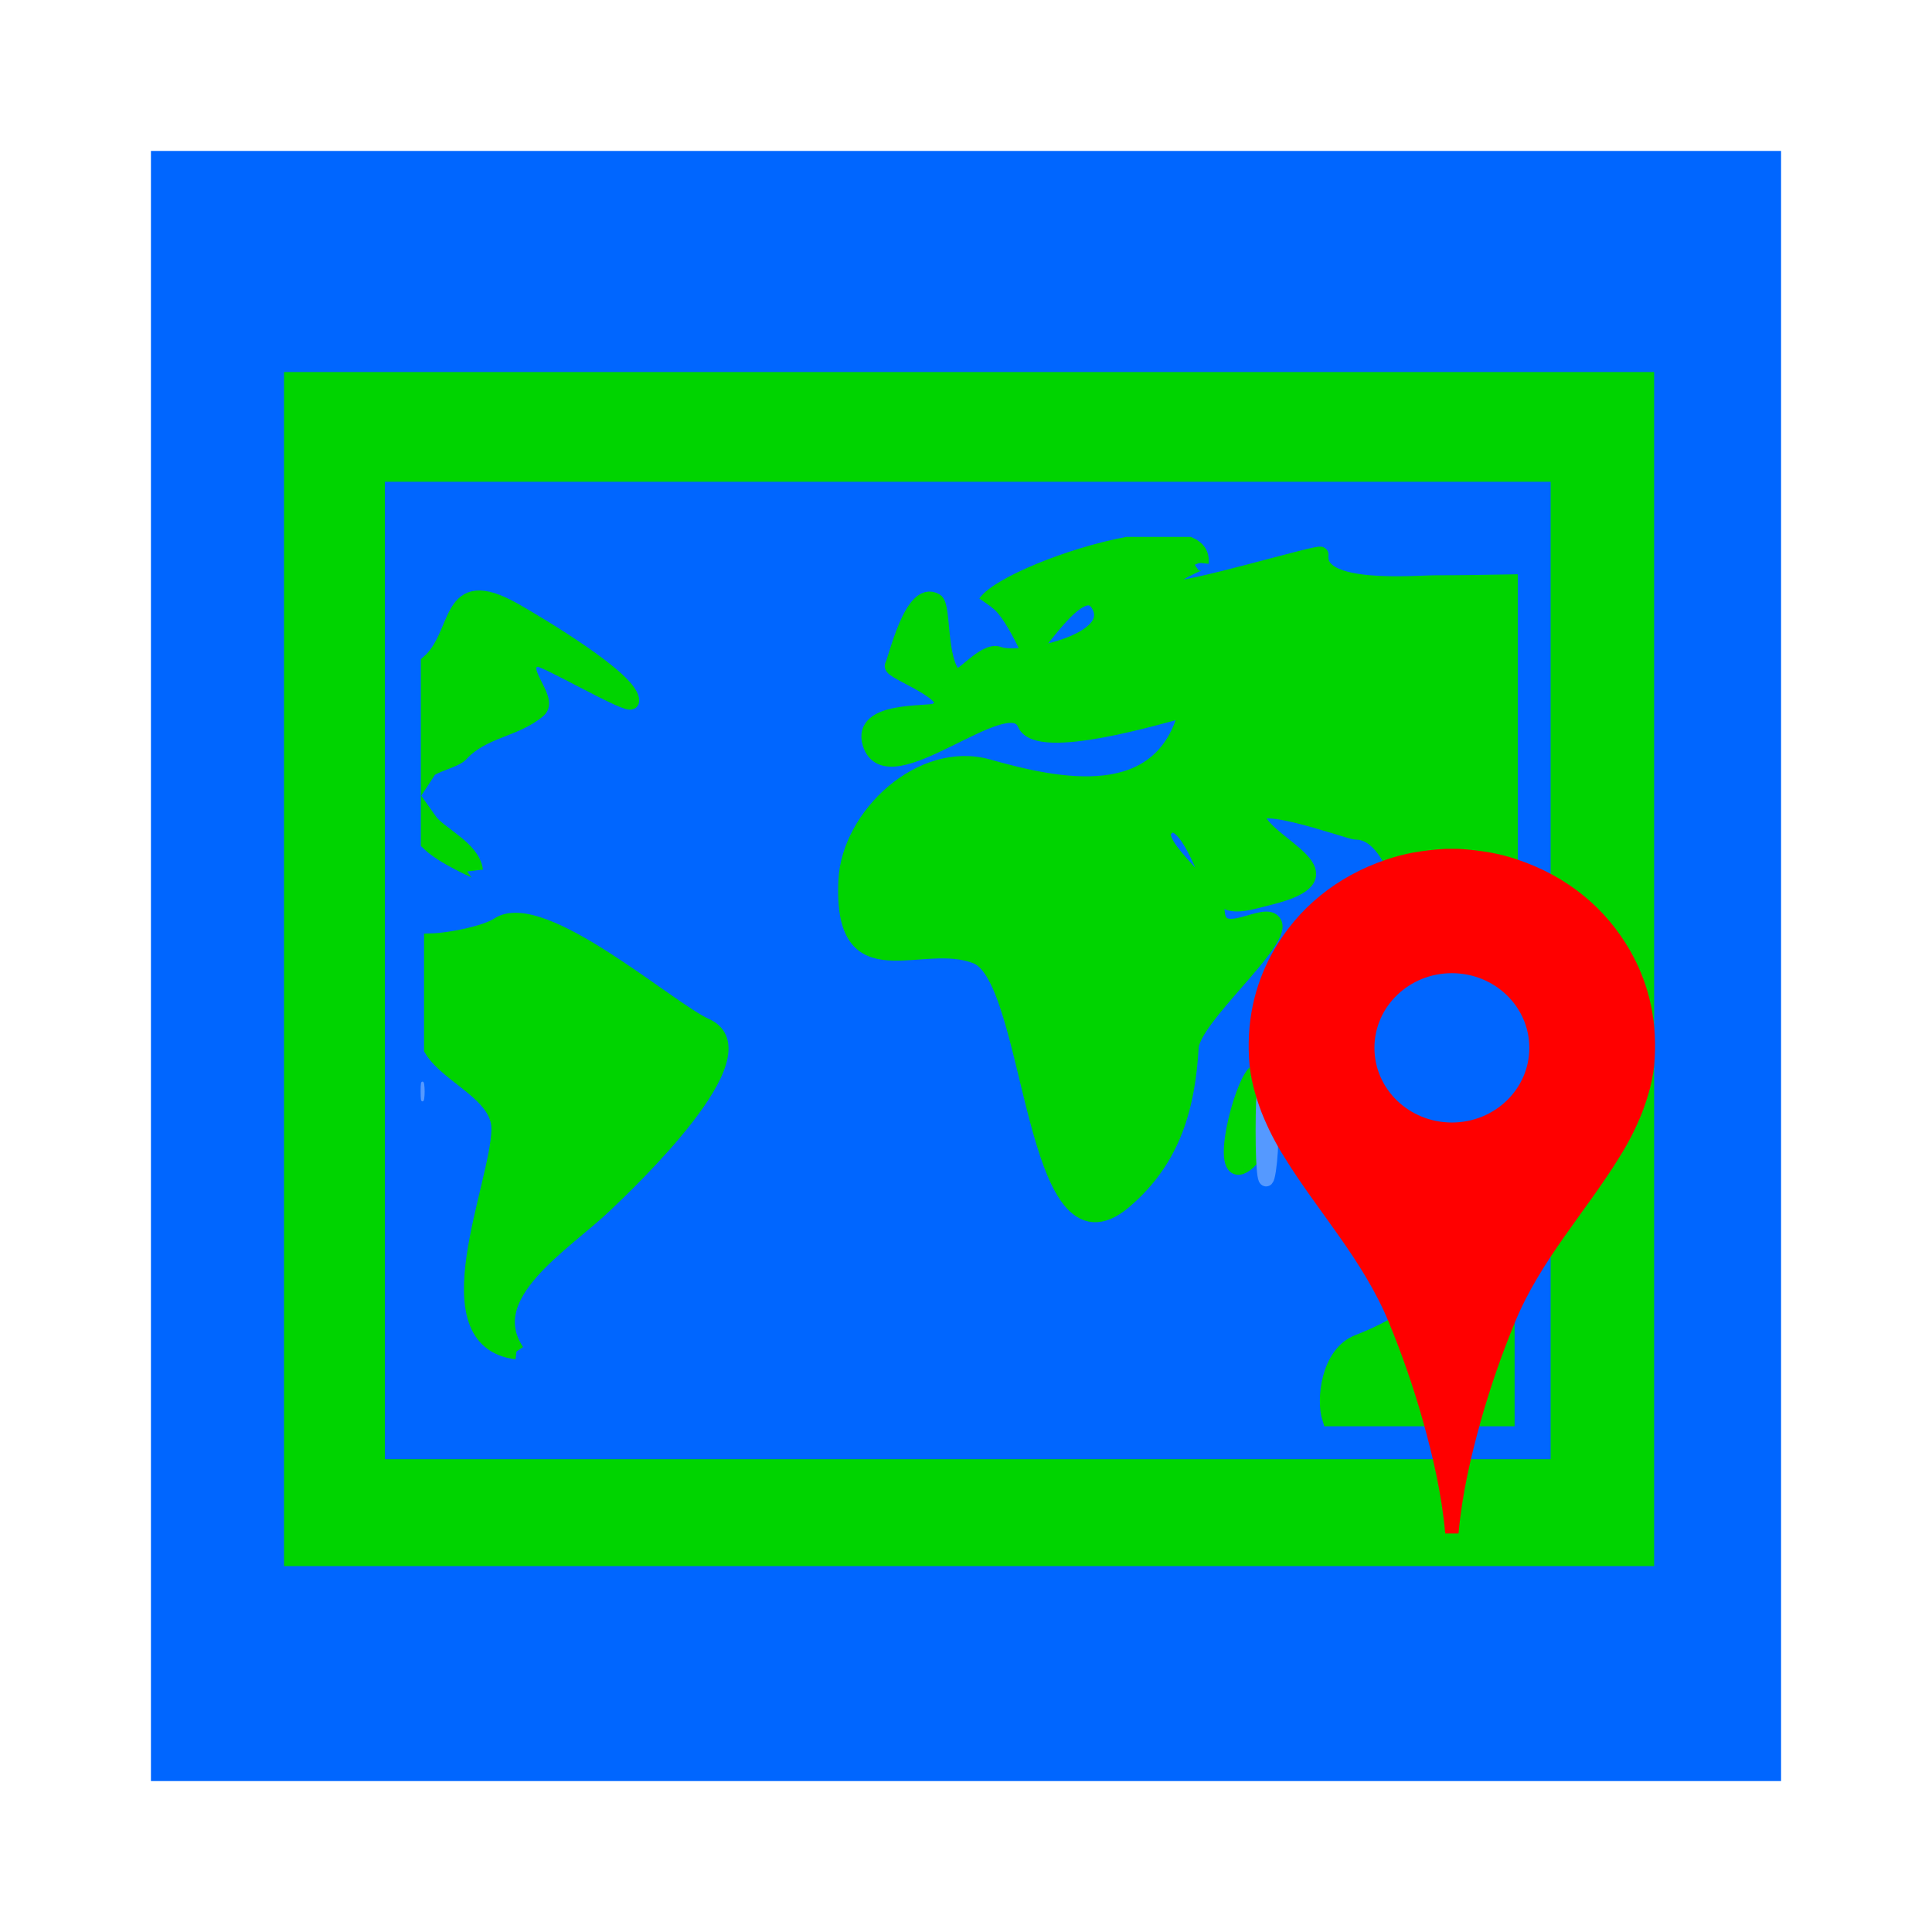
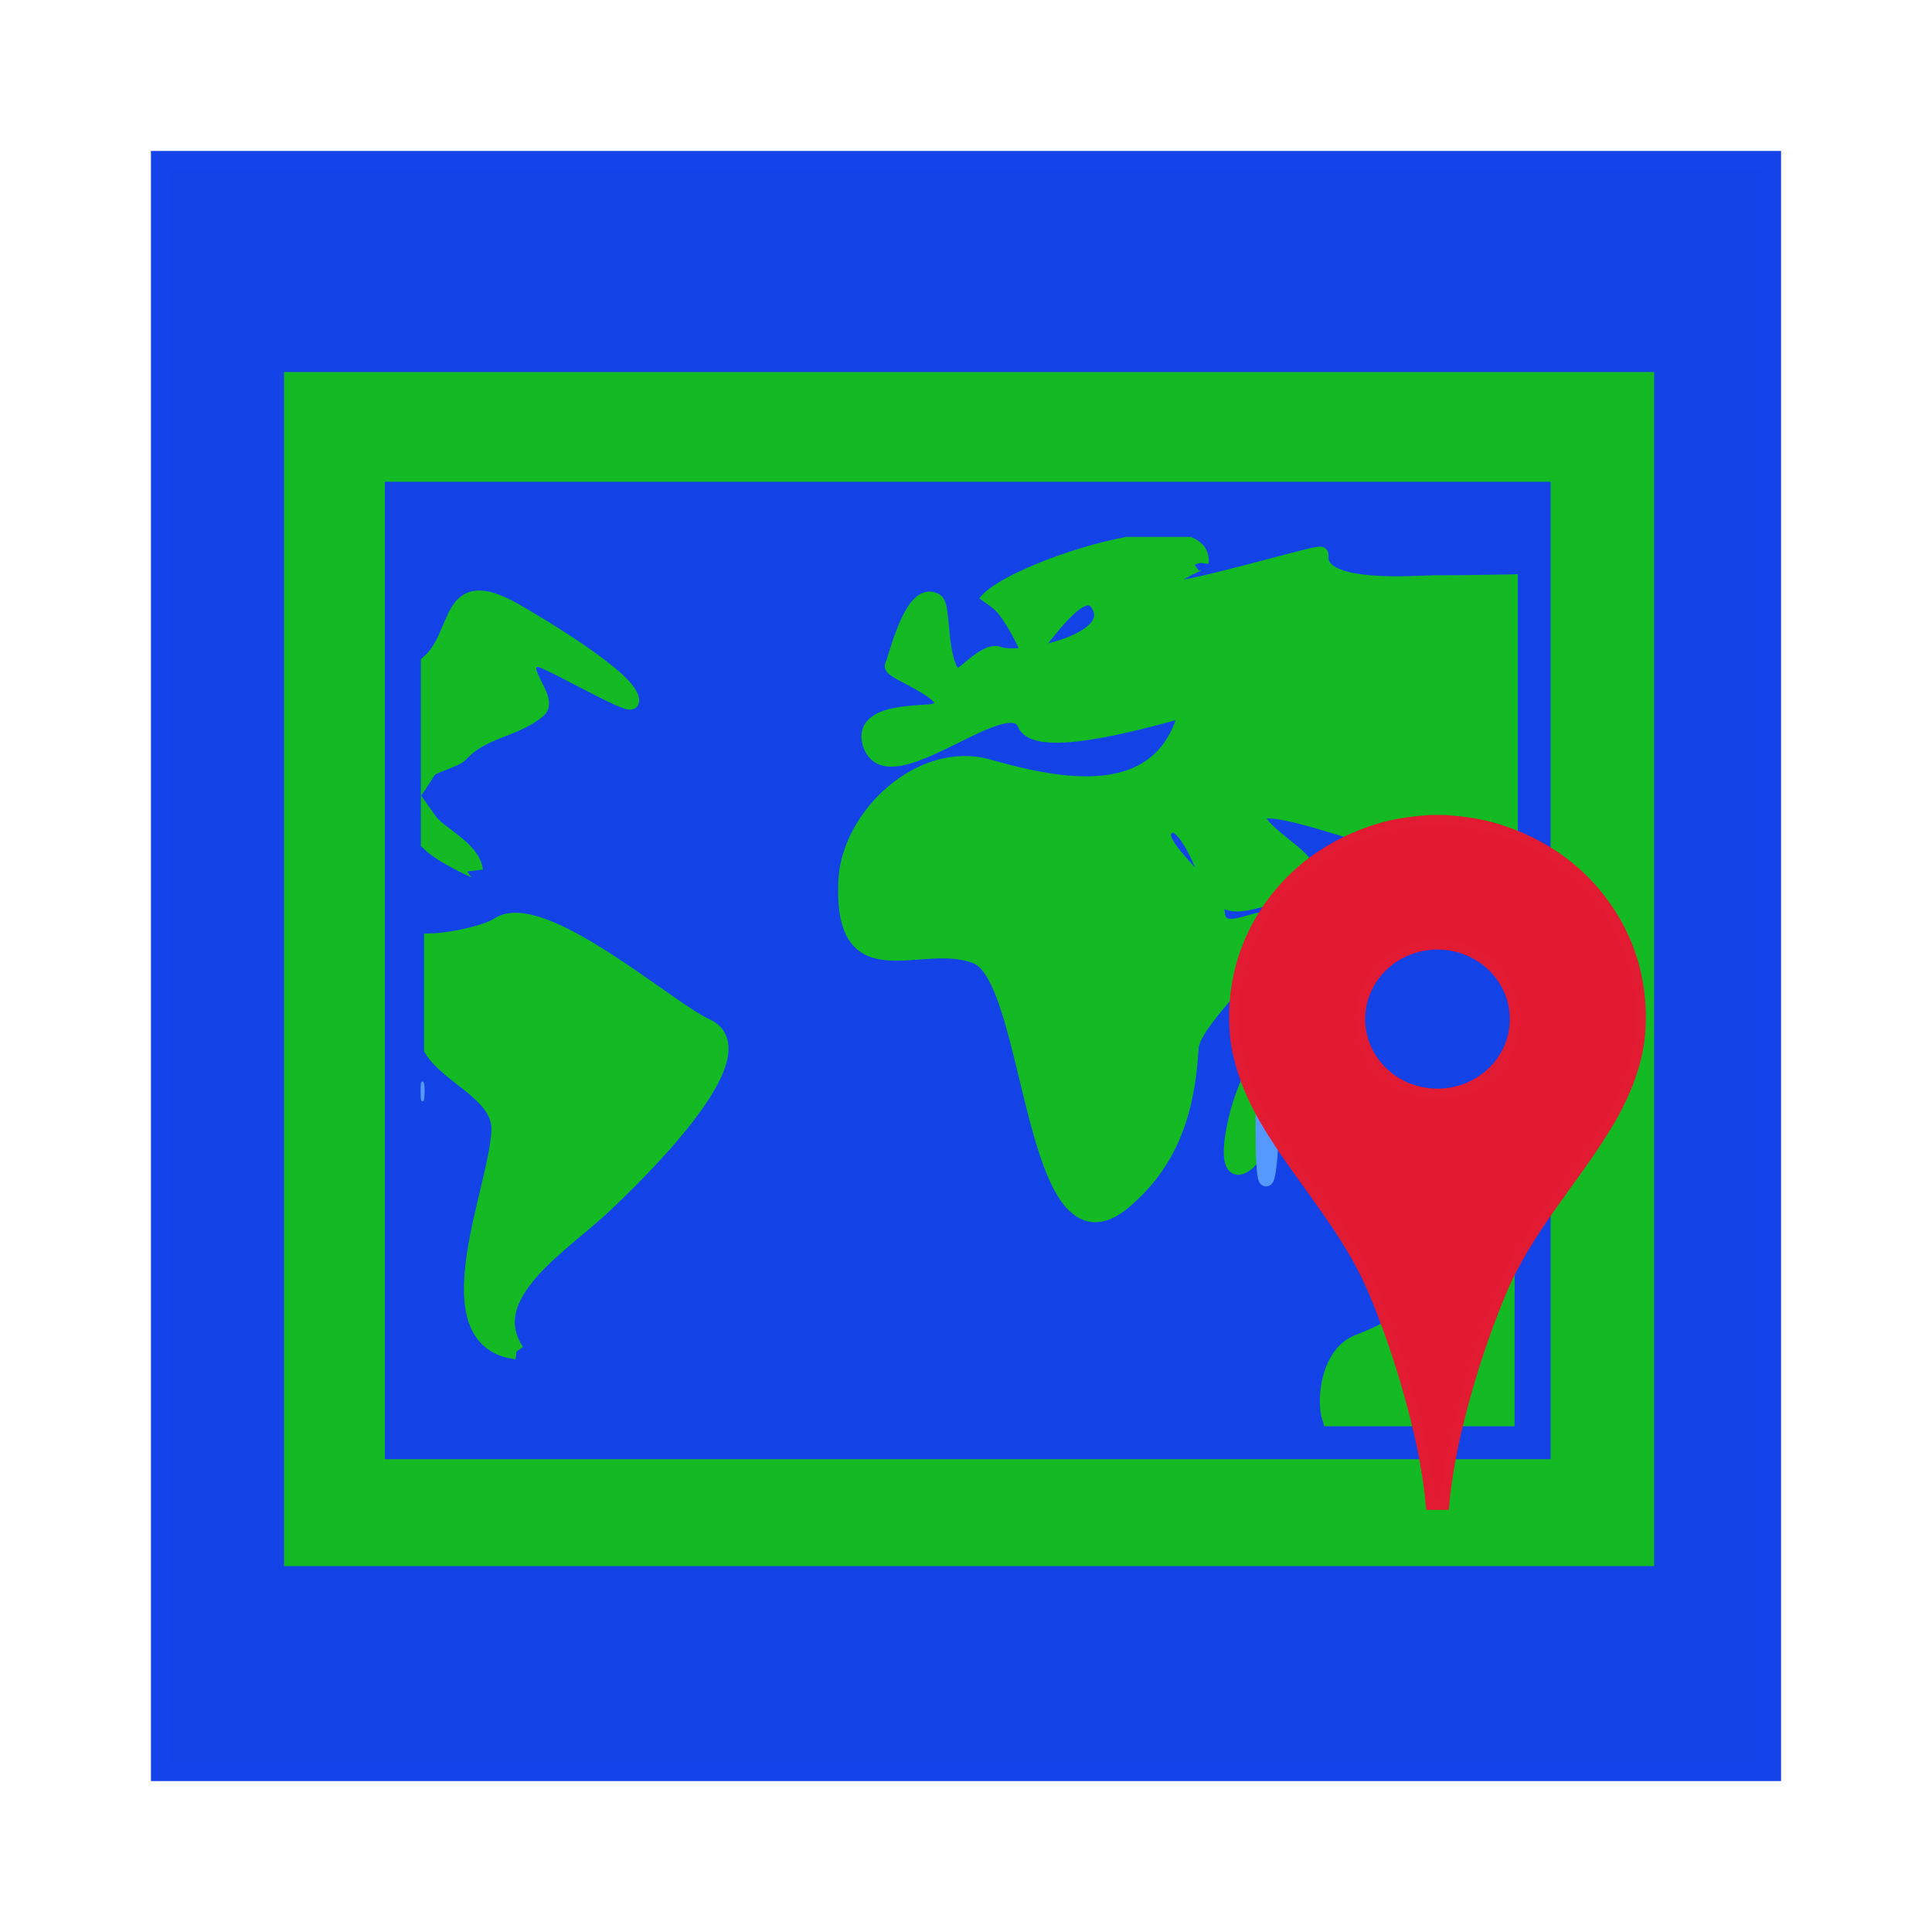
<svg xmlns="http://www.w3.org/2000/svg" width="96" height="96" id="svg2" version="1.1">
  <defs id="defs4">
    <clipPath clipPathUnits="userSpaceOnUse" id="clipPath920">
      <path d="M 0,96 96,96 96,0 0,0 0,96 z" id="path922" />
    </clipPath>
    <clipPath clipPathUnits="userSpaceOnUse" id="clipPath920-1">
      <path d="M 0,96 96,96 96,0 0,0 0,96 z" id="path922-7" />
    </clipPath>
    <clipPath clipPathUnits="userSpaceOnUse" id="clipPath942">
      <path d="M 0,96 96,96 96,0 0,0 0,96 z" id="path944" />
    </clipPath>
  </defs>
  <g id="layer1" transform="translate(0,-956.3622)">
-     <path style="fill:#0066ff;stroke:#0066ff;stroke-width:1px;stroke-linecap:butt;stroke-linejoin:miter;stroke-opacity:1" d="M 8,8 8,88 88,88 88,8 z" id="path3008" transform="translate(0,956.3622)" />
-     <g id="g916" transform="matrix(0.7872983,0,0,-0.7872983,10.36318,1042.305)" style="fill:#00d400;stroke:#00d400">
-       <g id="g918" clip-path="url(#clipPath920-1)" style="fill:#00d400;stroke:#00d400">
-         <path d="m 85.204,16.565 -74.576,0 0,62.692 74.576,0 0,-62.692 z m 5.532,68.617 -85.473,0 0,-74.363 85.473,0 0,74.363 z M 16.82,54.219 c -0.172,1.403 -2.298,2.281 -2.922,3.172 l 0,-1.411 c 0.94,-0.91 2.917,-1.718 2.922,-1.761 M 72.572,24.437 C 70.68,23.72 70.412,20.771 70.78,19.645 l 11.15,0 0,11.072 c -2.587,-1.74 -5.154,-4.678 -9.358,-6.28 m -24.1,24.385 c 3.649,-1.456 3.404,-20.501 9.325,-15.449 3.119,2.657 3.974,6.02 4.192,9.667 0.114,1.895 5.818,6.636 5.257,7.839 -0.468,0.995 -3.468,-1.459 -3.612,0.739 -0.086,1.32 -4.036,4.144 -3.309,5.164 1.099,1.558 2.67,-2.858 2.652,-2.81 1.005,-2.38 1.871,-1.959 4.043,-1.413 5.035,1.271 0.728,2.861 -0.574,4.553 -1.727,2.25 5.501,-0.437 5.969,-0.443 2.896,-0.024 3.398,-6.897 4.948,-6.555 0.991,0.219 3.489,2.726 4.772,4.24 l 0,18.052 c -1.071,-0.023 -3.555,-0.056 -4.623,-0.052 -1.259,0.009 -7.622,-0.602 -7.325,1.796 0.03,0.226 -8.619,-2.379 -9.542,-2.144 -1.107,0.291 1.986,1.762 1.971,1.628 0.066,0.567 -0.225,0.923 -0.723,1.143 l -3.924,0 C 54.37,74.1 49.87,72.26 49.054,71.102 c 0.857,1.214 2.713,-3.048 2.74,-3.059 0.36,-0.156 3.237,4.853 4.376,2.999 1.491,-2.417 -5.015,-3.693 -6.296,-3.192 -0.909,0.356 -2.429,-1.747 -2.786,-1.402 -1.053,1.034 -0.702,4.468 -1.208,4.769 -1.482,0.878 -2.501,-3.776 -2.696,-4.062 -0.25,-0.364 4.589,-1.942 2.714,-2.874 -0.482,-0.241 -4.804,0.162 -4.125,-2.042 1.077,-3.487 8.688,3.791 9.773,1.247 0.801,-1.871 8.727,0.562 10.227,0.935 -1.547,-6.337 -8.099,-4.943 -12.569,-3.678 -4.22,1.193 -8.75,-3.069 -8.952,-7.136 -0.35,-7.199 4.707,-3.367 8.22,-4.785 M 65.298,35.611 c 1.737,0.996 1.268,5.242 0.769,5.848 -0.915,-0.85 -2.385,-6.767 -0.769,-5.848 M 20.809,64.354 c 0.86,0.735 -1.711,2.808 -0.06,3.241 0.4,0.102 5.89,-3.12 5.926,-2.684 0.11,1.305 -6.05,4.947 -7.374,5.7 -4.336,2.452 -3.31,-1.465 -5.403,-3.283 l 0,-6.761 c 0.206,0.312 1.668,0.644 2.004,1.013 1.401,1.535 3.44,1.522 4.907,2.774 M 19.435,23.866 c -2.403,3.593 2.971,6.771 5.588,9.277 1.436,1.372 10.131,9.582 6.351,11.252 -2.306,1.018 -10.373,8.166 -13.083,6.369 -0.75,-0.505 -3,-0.979 -4.191,-1.012 l 0,-6.807 C 15.156,41.21 18.372,40.127 18.352,37.9 18.316,34.346 13.83,24.57 19.435,23.866" style="fill:#00d400;fill-opacity:1;fill-rule:nonzero;stroke:#00d400" id="path924" />
+     <path style="fill:#1343e7;stroke:#1443ea;stroke-width:1px;stroke-linecap:butt;stroke-linejoin:miter;stroke-opacity:1;fill-opacity:1" d="M 8,8 8,88 88,88 88,8 z" id="path3008" transform="translate(0,956.3622)" />
+     <g id="g916" transform="matrix(0.7872983,0,0,-0.7872983,10.36318,1042.305)" style="fill:#14ba24;stroke:#14ba24;stroke-opacity:1;fill-opacity:1">
+       <g id="g918" clip-path="url(#clipPath920-1)" style="fill:#14ba24;stroke:#14ba24;stroke-opacity:1;fill-opacity:1">
+         <path d="m 85.204,16.565 -74.576,0 0,62.692 74.576,0 0,-62.692 z m 5.532,68.617 -85.473,0 0,-74.363 85.473,0 0,74.363 z M 16.82,54.219 c -0.172,1.403 -2.298,2.281 -2.922,3.172 l 0,-1.411 c 0.94,-0.91 2.917,-1.718 2.922,-1.761 M 72.572,24.437 C 70.68,23.72 70.412,20.771 70.78,19.645 l 11.15,0 0,11.072 c -2.587,-1.74 -5.154,-4.678 -9.358,-6.28 m -24.1,24.385 c 3.649,-1.456 3.404,-20.501 9.325,-15.449 3.119,2.657 3.974,6.02 4.192,9.667 0.114,1.895 5.818,6.636 5.257,7.839 -0.468,0.995 -3.468,-1.459 -3.612,0.739 -0.086,1.32 -4.036,4.144 -3.309,5.164 1.099,1.558 2.67,-2.858 2.652,-2.81 1.005,-2.38 1.871,-1.959 4.043,-1.413 5.035,1.271 0.728,2.861 -0.574,4.553 -1.727,2.25 5.501,-0.437 5.969,-0.443 2.896,-0.024 3.398,-6.897 4.948,-6.555 0.991,0.219 3.489,2.726 4.772,4.24 l 0,18.052 c -1.071,-0.023 -3.555,-0.056 -4.623,-0.052 -1.259,0.009 -7.622,-0.602 -7.325,1.796 0.03,0.226 -8.619,-2.379 -9.542,-2.144 -1.107,0.291 1.986,1.762 1.971,1.628 0.066,0.567 -0.225,0.923 -0.723,1.143 l -3.924,0 C 54.37,74.1 49.87,72.26 49.054,71.102 c 0.857,1.214 2.713,-3.048 2.74,-3.059 0.36,-0.156 3.237,4.853 4.376,2.999 1.491,-2.417 -5.015,-3.693 -6.296,-3.192 -0.909,0.356 -2.429,-1.747 -2.786,-1.402 -1.053,1.034 -0.702,4.468 -1.208,4.769 -1.482,0.878 -2.501,-3.776 -2.696,-4.062 -0.25,-0.364 4.589,-1.942 2.714,-2.874 -0.482,-0.241 -4.804,0.162 -4.125,-2.042 1.077,-3.487 8.688,3.791 9.773,1.247 0.801,-1.871 8.727,0.562 10.227,0.935 -1.547,-6.337 -8.099,-4.943 -12.569,-3.678 -4.22,1.193 -8.75,-3.069 -8.952,-7.136 -0.35,-7.199 4.707,-3.367 8.22,-4.785 M 65.298,35.611 c 1.737,0.996 1.268,5.242 0.769,5.848 -0.915,-0.85 -2.385,-6.767 -0.769,-5.848 M 20.809,64.354 c 0.86,0.735 -1.711,2.808 -0.06,3.241 0.4,0.102 5.89,-3.12 5.926,-2.684 0.11,1.305 -6.05,4.947 -7.374,5.7 -4.336,2.452 -3.31,-1.465 -5.403,-3.283 l 0,-6.761 c 0.206,0.312 1.668,0.644 2.004,1.013 1.401,1.535 3.44,1.522 4.907,2.774 M 19.435,23.866 c -2.403,3.593 2.971,6.771 5.588,9.277 1.436,1.372 10.131,9.582 6.351,11.252 -2.306,1.018 -10.373,8.166 -13.083,6.369 -0.75,-0.505 -3,-0.979 -4.191,-1.012 l 0,-6.807 C 15.156,41.21 18.372,40.127 18.352,37.9 18.316,34.346 13.83,24.57 19.435,23.866" style="fill:#14ba24;fill-opacity:1;fill-rule:nonzero;stroke:#14ba24;stroke-opacity:1" id="path924" />
      </g>
    </g>
    <path style="fill:#55d400;fill-opacity:1;stroke:#5599ff;stroke-width:0.714;stroke-opacity:1" d="m 62.748,56.171 c 0,-2.161 0.134,-3.045 0.298,-1.964 0.164,1.08 0.164,2.848 0,3.929 -0.164,1.08 -0.298,0.196 -0.298,-1.964 z" id="path3027" transform="translate(0,956.3622)" />
    <path style="fill:#55d400;fill-opacity:1;stroke:#5599ff;stroke-width:0.714;stroke-opacity:1" d="" id="path3033" transform="translate(0,956.3622)" />
    <path style="fill:#55d400;fill-opacity:1;stroke:#5599ff;stroke-width:0.126;stroke-opacity:1" d="m 20.963,54.236 c 0,-0.382 0.024,-0.538 0.053,-0.347 0.029,0.191 0.029,0.503 0,0.694 -0.029,0.191 -0.053,0.035 -0.053,-0.347 z" id="path3045" transform="translate(0,956.3622)" />
    <path style="fill:#55d400;fill-opacity:1;stroke:#5599ff;stroke-width:0.126;stroke-opacity:1" d="" id="path3053" transform="translate(0,956.3622)" />
-     <g id="g938" transform="matrix(0.5101593,0,0,-0.5101593,47.65514,1040.039)" style="fill:#ff0000">
-       <g id="g940" clip-path="url(#clipPath942)" style="fill:#ff0000">
-         <g id="g946" transform="translate(65.3389,71.4639)" style="fill:#ff0000">
-           <path d="m 0,0 c -2.334,4.063 -6.045,7.188 -10.961,8.836 -0.854,0.291 -1.729,0.521 -2.647,0.687 -0.958,0.168 -2,0.291 -3.083,0.355 l -0.646,0 -0.647,0 C -19.068,9.814 -20.11,9.691 -21.068,9.523 -21.986,9.357 -22.861,9.127 -23.715,8.836 -28.613,7.188 -32.342,4.063 -34.676,0 c -1.605,-2.792 -2.666,-6.271 -2.419,-10.525 0.107,-1.957 0.628,-3.707 1.23,-5.291 0.627,-1.563 1.356,-2.98 2.21,-4.334 3.252,-5.296 7.668,-10.005 10.169,-16.07 1.272,-3.082 2.397,-6.293 3.356,-9.709 0.935,-3.375 1.791,-6.961 2.146,-10.877 l 0.647,0 0.646,0 c 0.354,3.916 1.209,7.502 2.144,10.877 0.96,3.416 2.084,6.627 3.357,9.709 2.501,6.065 6.917,10.774 10.169,16.07 0.855,1.354 1.584,2.771 2.209,4.334 0.603,1.584 1.125,3.334 1.229,5.291 C 2.666,-6.271 1.604,-2.792 0,0 m -17.337,-16.776 c -4.168,0 -7.545,3.251 -7.545,7.273 0,4.021 3.377,7.273 7.545,7.273 4.166,0 7.542,-3.252 7.542,-7.273 0,-4.022 -3.376,-7.273 -7.542,-7.273" style="fill:#ff0000;fill-opacity:1;fill-rule:evenodd;stroke:none" id="path948" />
+     <g id="g938" transform="matrix(0.5101593,0,0,-0.5101593,46.94085,1038.611)" style="fill:#e21930;fill-opacity:1;stroke:#e21a32;stroke-opacity:1">
+       <g id="g940" clip-path="url(#clipPath942)" style="fill:#e21930;fill-opacity:1;stroke:#e21a32;stroke-opacity:1">
+         <g id="g946" transform="translate(65.3389,71.4639)" style="fill:#e21930;fill-opacity:1;stroke:#e21a32;stroke-opacity:1">
+           <path d="m 0,0 c -2.334,4.063 -6.045,7.188 -10.961,8.836 -0.854,0.291 -1.729,0.521 -2.647,0.687 -0.958,0.168 -2,0.291 -3.083,0.355 l -0.646,0 -0.647,0 C -19.068,9.814 -20.11,9.691 -21.068,9.523 -21.986,9.357 -22.861,9.127 -23.715,8.836 -28.613,7.188 -32.342,4.063 -34.676,0 c -1.605,-2.792 -2.666,-6.271 -2.419,-10.525 0.107,-1.957 0.628,-3.707 1.23,-5.291 0.627,-1.563 1.356,-2.98 2.21,-4.334 3.252,-5.296 7.668,-10.005 10.169,-16.07 1.272,-3.082 2.397,-6.293 3.356,-9.709 0.935,-3.375 1.791,-6.961 2.146,-10.877 l 0.647,0 0.646,0 c 0.354,3.916 1.209,7.502 2.144,10.877 0.96,3.416 2.084,6.627 3.357,9.709 2.501,6.065 6.917,10.774 10.169,16.07 0.855,1.354 1.584,2.771 2.209,4.334 0.603,1.584 1.125,3.334 1.229,5.291 C 2.666,-6.271 1.604,-2.792 0,0 m -17.337,-16.776 c -4.168,0 -7.545,3.251 -7.545,7.273 0,4.021 3.377,7.273 7.545,7.273 4.166,0 7.542,-3.252 7.542,-7.273 0,-4.022 -3.376,-7.273 -7.542,-7.273" style="fill:#e21930;fill-opacity:1;fill-rule:evenodd;stroke:#e21a32;stroke-opacity:1" id="path948" />
        </g>
      </g>
    </g>
  </g>
</svg>
